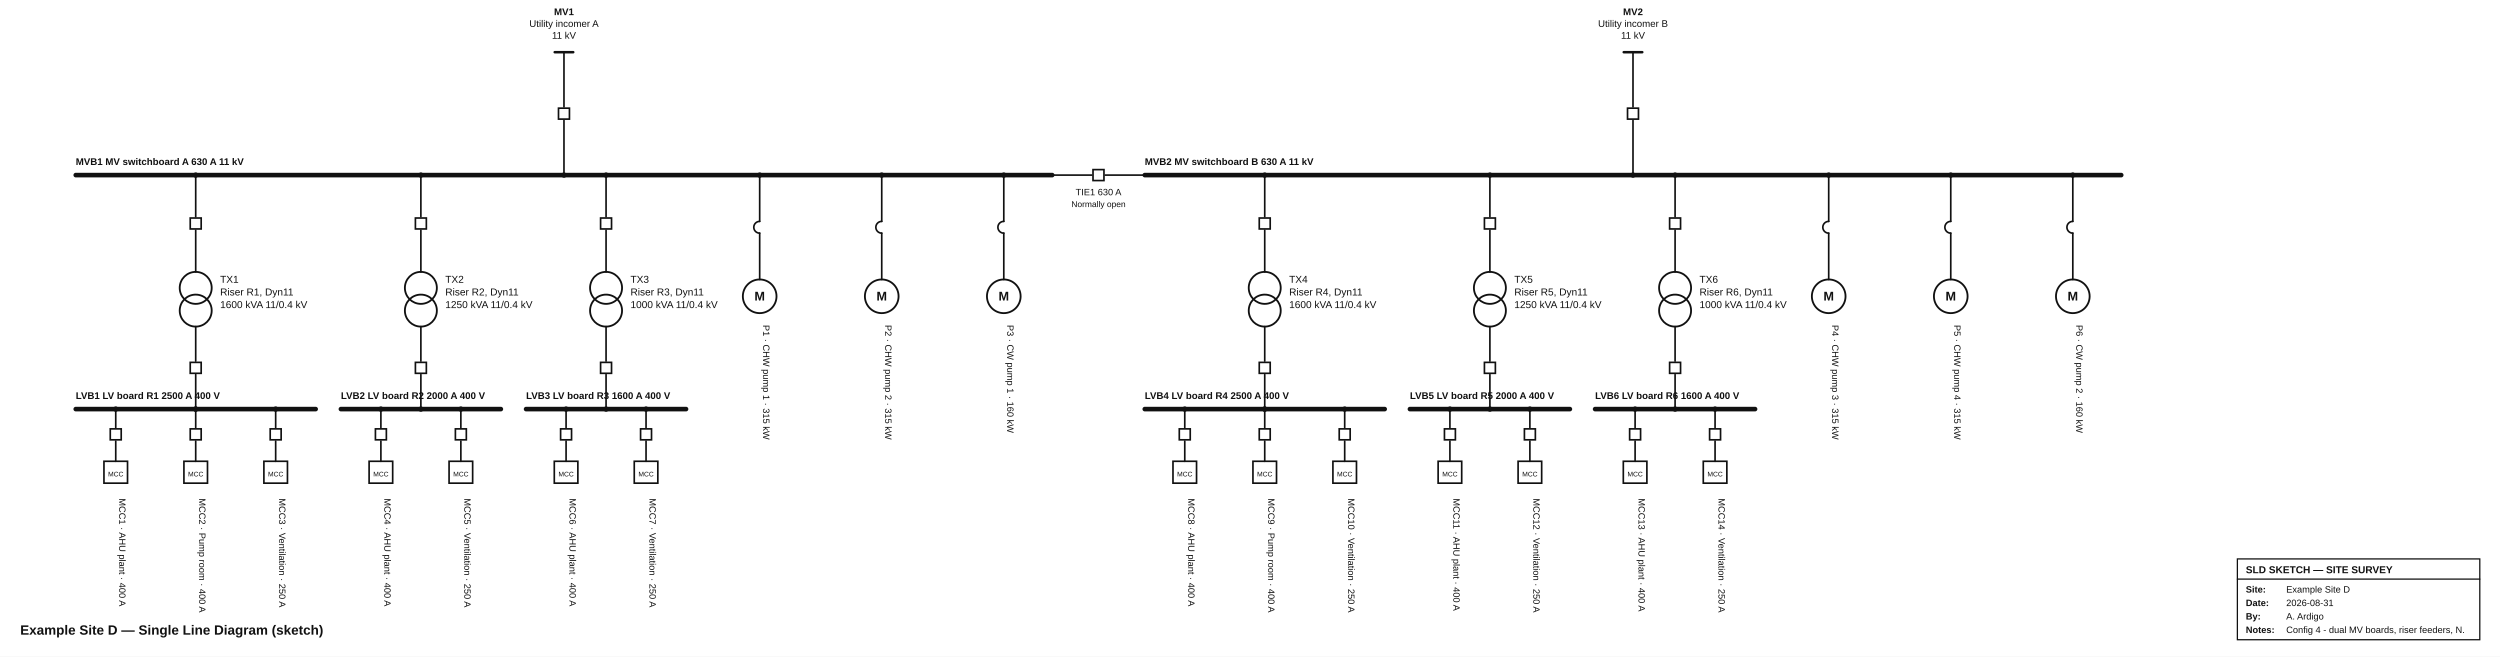
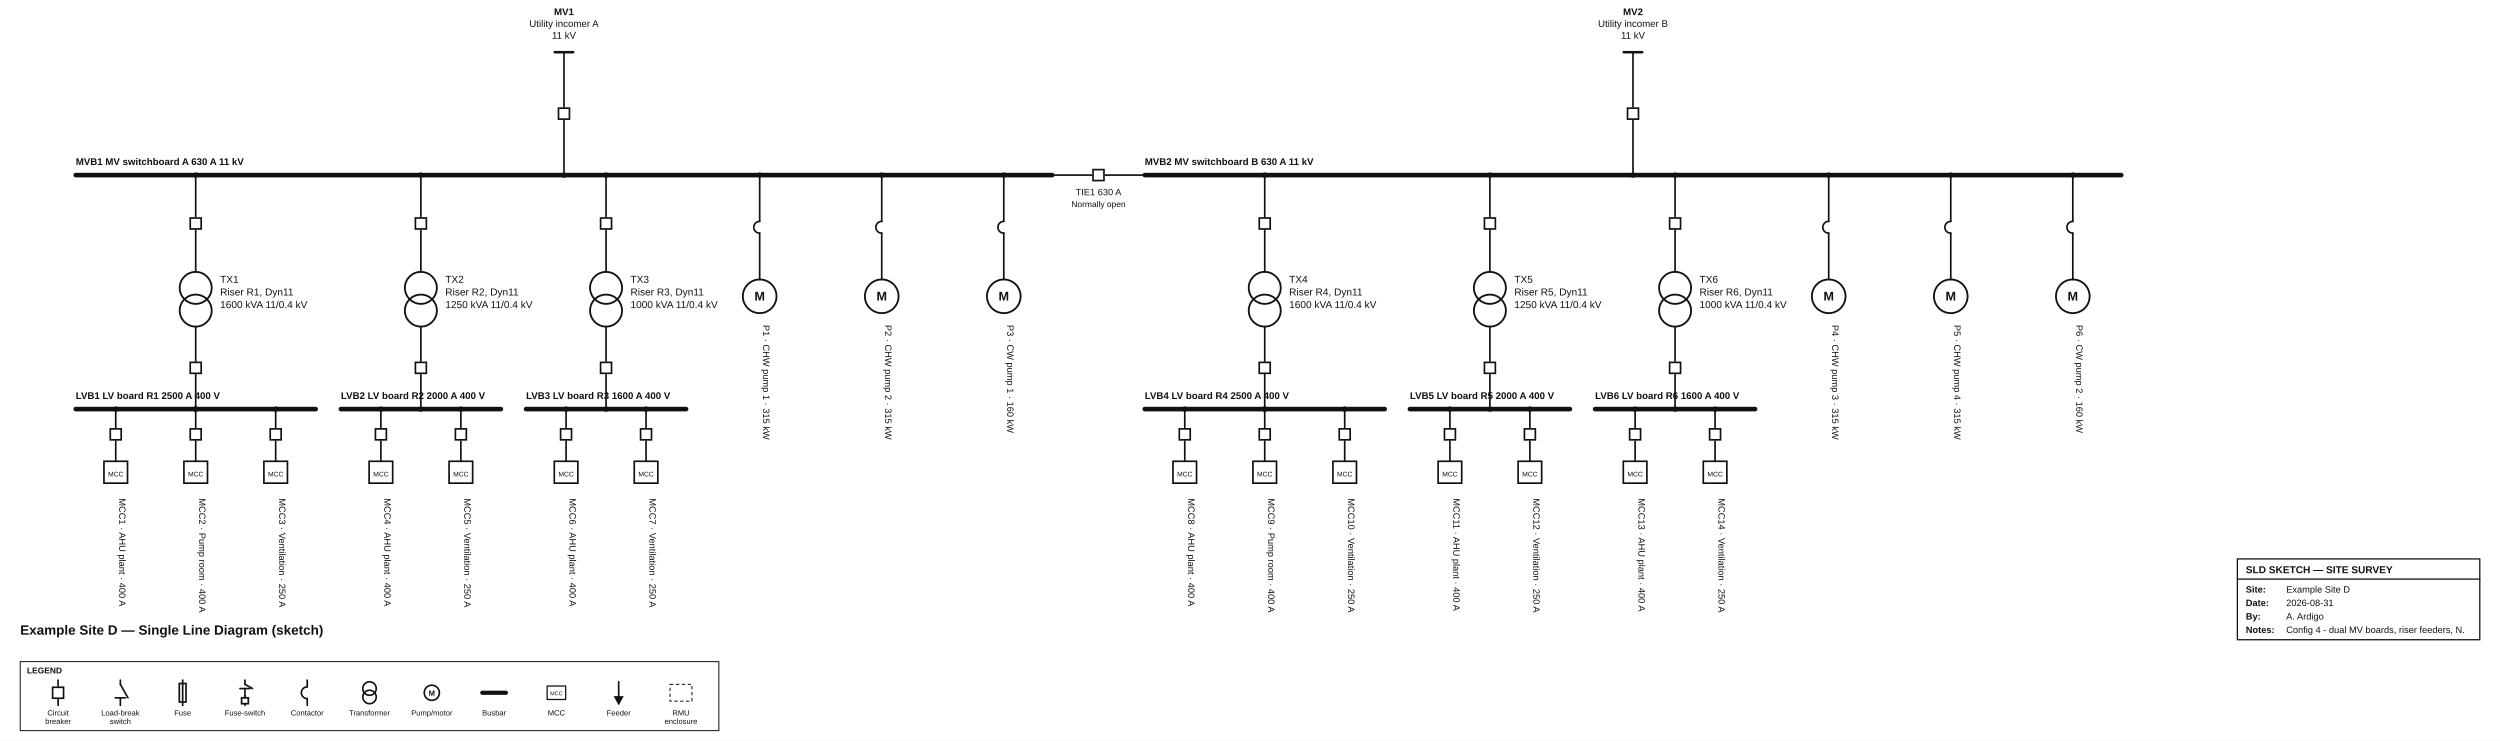
- <svg xmlns="http://www.w3.org/2000/svg" width="2970" height="780" viewBox="0 0 2970 780">
+ <svg xmlns="http://www.w3.org/2000/svg" width="2970" height="880" viewBox="0 0 2970 880">
  <rect width="100%" height="100%" fill="white" />
  <text x="24.0" y="754.0" font-family="Arial, Helvetica, sans-serif" font-size="16" fill="#111" text-anchor="start" font-weight="bold">Example Site D — Single Line Diagram (sketch)</text>
  <line x1="659.0" y1="62.0" x2="681.0" y2="62.0" stroke="#111" stroke-width="3" stroke-linecap="round" />
  <text x="670.0" y="18.0" font-family="Arial, Helvetica, sans-serif" font-size="11.5" fill="#111" text-anchor="middle" font-weight="bold">MV1</text>
  <text x="670.0" y="32.0" font-family="Arial, Helvetica, sans-serif" font-size="11.5" fill="#111" text-anchor="middle">Utility incomer A</text>
  <text x="670.0" y="46.0" font-family="Arial, Helvetica, sans-serif" font-size="11.5" fill="#111" text-anchor="middle">11 kV</text>
  <rect x="663.5" y="128.5" width="13.0" height="13.0" fill="white" stroke="#111" stroke-width="2" />
  <line x1="670.0" y1="62.0" x2="670.0" y2="127.0" stroke="#111" stroke-width="2" stroke-linecap="round" />
  <line x1="670.0" y1="143.0" x2="670.0" y2="208.0" stroke="#111" stroke-width="2" stroke-linecap="round" />
  <circle cx="670.0" cy="208.0" r="3.2" fill="#111" />
  <line x1="1929.0" y1="62.0" x2="1951.0" y2="62.0" stroke="#111" stroke-width="3" stroke-linecap="round" />
  <text x="1940.0" y="18.0" font-family="Arial, Helvetica, sans-serif" font-size="11.5" fill="#111" text-anchor="middle" font-weight="bold">MV2</text>
  <text x="1940.0" y="32.0" font-family="Arial, Helvetica, sans-serif" font-size="11.5" fill="#111" text-anchor="middle">Utility incomer B</text>
  <text x="1940.0" y="46.0" font-family="Arial, Helvetica, sans-serif" font-size="11.5" fill="#111" text-anchor="middle">11 kV</text>
  <rect x="1933.5" y="128.5" width="13.0" height="13.0" fill="white" stroke="#111" stroke-width="2" />
  <line x1="1940.0" y1="62.0" x2="1940.0" y2="127.0" stroke="#111" stroke-width="2" stroke-linecap="round" />
  <line x1="1940.0" y1="143.0" x2="1940.0" y2="208.0" stroke="#111" stroke-width="2" stroke-linecap="round" />
  <circle cx="1940.0" cy="208.0" r="3.2" fill="#111" />
  <line x1="90.0" y1="208.0" x2="1250.0" y2="208.0" stroke="#111" stroke-width="5.5" stroke-linecap="round" />
  <text x="90.0" y="196.0" font-family="Arial, Helvetica, sans-serif" font-size="11.5" fill="#111" text-anchor="start" font-weight="bold">MVB1 MV switchboard A 630 A 11 kV</text>
  <line x1="1360.0" y1="208.0" x2="2520.0" y2="208.0" stroke="#111" stroke-width="5.5" stroke-linecap="round" />
  <text x="1360.0" y="196.0" font-family="Arial, Helvetica, sans-serif" font-size="11.5" fill="#111" text-anchor="start" font-weight="bold">MVB2 MV switchboard B 630 A 11 kV</text>
  <path d="M 902.5,277.0 A 7,7 0 0 1 902.5,263.0" fill="none" stroke="#111" stroke-width="2" stroke-linecap="round" />
  <line x1="902.5" y1="208.0" x2="902.5" y2="263.0" stroke="#111" stroke-width="2" stroke-linecap="round" />
  <line x1="902.5" y1="277.0" x2="902.5" y2="332.0" stroke="#111" stroke-width="2" stroke-linecap="round" />
  <circle cx="902.5" cy="208.0" r="3.2" fill="#111" />
  <circle cx="902.5" cy="352.0" r="20" fill="none" stroke="#111" stroke-width="2.2" />
  <text x="902.5" y="357.0" font-family="Arial, Helvetica, sans-serif" font-size="15" fill="#111" text-anchor="middle" font-weight="bold">M</text>
  <text x="0" y="0" transform="translate(906.5,386.0) rotate(90)" font-family="Arial, Helvetica, sans-serif" font-size="11" fill="#111" text-anchor="start">P1 · CHW pump 1 · 315 kW</text>
  <path d="M 1047.5,277.0 A 7,7 0 0 1 1047.5,263.0" fill="none" stroke="#111" stroke-width="2" stroke-linecap="round" />
  <line x1="1047.5" y1="208.0" x2="1047.5" y2="263.0" stroke="#111" stroke-width="2" stroke-linecap="round" />
  <line x1="1047.5" y1="277.0" x2="1047.5" y2="332.0" stroke="#111" stroke-width="2" stroke-linecap="round" />
  <circle cx="1047.5" cy="208.0" r="3.2" fill="#111" />
  <circle cx="1047.5" cy="352.0" r="20" fill="none" stroke="#111" stroke-width="2.2" />
  <text x="1047.5" y="357.0" font-family="Arial, Helvetica, sans-serif" font-size="15" fill="#111" text-anchor="middle" font-weight="bold">M</text>
  <text x="0" y="0" transform="translate(1051.5,386.0) rotate(90)" font-family="Arial, Helvetica, sans-serif" font-size="11" fill="#111" text-anchor="start">P2 · CHW pump 2 · 315 kW</text>
  <path d="M 1192.5,277.0 A 7,7 0 0 1 1192.5,263.0" fill="none" stroke="#111" stroke-width="2" stroke-linecap="round" />
  <line x1="1192.5" y1="208.0" x2="1192.5" y2="263.0" stroke="#111" stroke-width="2" stroke-linecap="round" />
  <line x1="1192.5" y1="277.0" x2="1192.5" y2="332.0" stroke="#111" stroke-width="2" stroke-linecap="round" />
  <circle cx="1192.5" cy="208.0" r="3.2" fill="#111" />
  <circle cx="1192.5" cy="352.0" r="20" fill="none" stroke="#111" stroke-width="2.2" />
  <text x="1192.5" y="357.0" font-family="Arial, Helvetica, sans-serif" font-size="15" fill="#111" text-anchor="middle" font-weight="bold">M</text>
  <text x="0" y="0" transform="translate(1196.5,386.0) rotate(90)" font-family="Arial, Helvetica, sans-serif" font-size="11" fill="#111" text-anchor="start">P3 · CW pump 1 · 160 kW</text>
  <path d="M 2172.5,277.0 A 7,7 0 0 1 2172.5,263.0" fill="none" stroke="#111" stroke-width="2" stroke-linecap="round" />
  <line x1="2172.5" y1="208.0" x2="2172.5" y2="263.0" stroke="#111" stroke-width="2" stroke-linecap="round" />
  <line x1="2172.5" y1="277.0" x2="2172.5" y2="332.0" stroke="#111" stroke-width="2" stroke-linecap="round" />
  <circle cx="2172.5" cy="208.0" r="3.2" fill="#111" />
  <circle cx="2172.5" cy="352.0" r="20" fill="none" stroke="#111" stroke-width="2.2" />
  <text x="2172.5" y="357.0" font-family="Arial, Helvetica, sans-serif" font-size="15" fill="#111" text-anchor="middle" font-weight="bold">M</text>
  <text x="0" y="0" transform="translate(2176.5,386.0) rotate(90)" font-family="Arial, Helvetica, sans-serif" font-size="11" fill="#111" text-anchor="start">P4 · CHW pump 3 · 315 kW</text>
  <path d="M 2317.5,277.0 A 7,7 0 0 1 2317.5,263.0" fill="none" stroke="#111" stroke-width="2" stroke-linecap="round" />
  <line x1="2317.5" y1="208.0" x2="2317.5" y2="263.0" stroke="#111" stroke-width="2" stroke-linecap="round" />
  <line x1="2317.5" y1="277.0" x2="2317.5" y2="332.0" stroke="#111" stroke-width="2" stroke-linecap="round" />
  <circle cx="2317.5" cy="208.0" r="3.2" fill="#111" />
  <circle cx="2317.5" cy="352.0" r="20" fill="none" stroke="#111" stroke-width="2.2" />
  <text x="2317.5" y="357.0" font-family="Arial, Helvetica, sans-serif" font-size="15" fill="#111" text-anchor="middle" font-weight="bold">M</text>
  <text x="0" y="0" transform="translate(2321.5,386.0) rotate(90)" font-family="Arial, Helvetica, sans-serif" font-size="11" fill="#111" text-anchor="start">P5 · CHW pump 4 · 315 kW</text>
  <path d="M 2462.5,277.0 A 7,7 0 0 1 2462.5,263.0" fill="none" stroke="#111" stroke-width="2" stroke-linecap="round" />
  <line x1="2462.5" y1="208.0" x2="2462.5" y2="263.0" stroke="#111" stroke-width="2" stroke-linecap="round" />
  <line x1="2462.5" y1="277.0" x2="2462.5" y2="332.0" stroke="#111" stroke-width="2" stroke-linecap="round" />
  <circle cx="2462.5" cy="208.0" r="3.2" fill="#111" />
  <circle cx="2462.5" cy="352.0" r="20" fill="none" stroke="#111" stroke-width="2.2" />
  <text x="2462.5" y="357.0" font-family="Arial, Helvetica, sans-serif" font-size="15" fill="#111" text-anchor="middle" font-weight="bold">M</text>
  <text x="0" y="0" transform="translate(2466.5,386.0) rotate(90)" font-family="Arial, Helvetica, sans-serif" font-size="11" fill="#111" text-anchor="start">P6 · CW pump 2 · 160 kW</text>
  <circle cx="232.5" cy="342.0" r="19" fill="none" stroke="#111" stroke-width="2.2" />
  <circle cx="232.5" cy="369.0" r="19" fill="none" stroke="#111" stroke-width="2.2" />
  <text x="261.5" y="336.0" font-family="Arial, Helvetica, sans-serif" font-size="12" fill="#111" text-anchor="start">TX1</text>
  <text x="261.5" y="351.0" font-family="Arial, Helvetica, sans-serif" font-size="12" fill="#111" text-anchor="start">Riser R1, Dyn11</text>
  <text x="261.5" y="366.0" font-family="Arial, Helvetica, sans-serif" font-size="12" fill="#111" text-anchor="start">1600 kVA 11/0.4 kV</text>
  <rect x="226.0" y="259.0" width="13.0" height="13.0" fill="white" stroke="#111" stroke-width="2" />
  <line x1="232.5" y1="208.0" x2="232.5" y2="257.5" stroke="#111" stroke-width="2" stroke-linecap="round" />
  <line x1="232.5" y1="273.5" x2="232.5" y2="323.0" stroke="#111" stroke-width="2" stroke-linecap="round" />
  <circle cx="232.5" cy="208.0" r="3.2" fill="#111" />
  <rect x="226.0" y="430.5" width="13.0" height="13.0" fill="white" stroke="#111" stroke-width="2" />
  <line x1="232.5" y1="388.0" x2="232.5" y2="429.0" stroke="#111" stroke-width="2" stroke-linecap="round" />
  <line x1="232.5" y1="445.0" x2="232.5" y2="486.0" stroke="#111" stroke-width="2" stroke-linecap="round" />
  <circle cx="232.5" cy="486.0" r="3.2" fill="#111" />
  <circle cx="500.0" cy="342.0" r="19" fill="none" stroke="#111" stroke-width="2.2" />
  <circle cx="500.0" cy="369.0" r="19" fill="none" stroke="#111" stroke-width="2.2" />
  <text x="529.0" y="336.0" font-family="Arial, Helvetica, sans-serif" font-size="12" fill="#111" text-anchor="start">TX2</text>
  <text x="529.0" y="351.0" font-family="Arial, Helvetica, sans-serif" font-size="12" fill="#111" text-anchor="start">Riser R2, Dyn11</text>
  <text x="529.0" y="366.0" font-family="Arial, Helvetica, sans-serif" font-size="12" fill="#111" text-anchor="start">1250 kVA 11/0.4 kV</text>
  <rect x="493.5" y="259.0" width="13.0" height="13.0" fill="white" stroke="#111" stroke-width="2" />
  <line x1="500.0" y1="208.0" x2="500.0" y2="257.5" stroke="#111" stroke-width="2" stroke-linecap="round" />
  <line x1="500.0" y1="273.5" x2="500.0" y2="323.0" stroke="#111" stroke-width="2" stroke-linecap="round" />
  <circle cx="500.0" cy="208.0" r="3.2" fill="#111" />
  <rect x="493.5" y="430.5" width="13.0" height="13.0" fill="white" stroke="#111" stroke-width="2" />
  <line x1="500.0" y1="388.0" x2="500.0" y2="429.0" stroke="#111" stroke-width="2" stroke-linecap="round" />
  <line x1="500.0" y1="445.0" x2="500.0" y2="486.0" stroke="#111" stroke-width="2" stroke-linecap="round" />
  <circle cx="500.0" cy="486.0" r="3.2" fill="#111" />
  <circle cx="720.0" cy="342.0" r="19" fill="none" stroke="#111" stroke-width="2.2" />
  <circle cx="720.0" cy="369.0" r="19" fill="none" stroke="#111" stroke-width="2.2" />
  <text x="749.0" y="336.0" font-family="Arial, Helvetica, sans-serif" font-size="12" fill="#111" text-anchor="start">TX3</text>
  <text x="749.0" y="351.0" font-family="Arial, Helvetica, sans-serif" font-size="12" fill="#111" text-anchor="start">Riser R3, Dyn11</text>
  <text x="749.0" y="366.0" font-family="Arial, Helvetica, sans-serif" font-size="12" fill="#111" text-anchor="start">1000 kVA 11/0.4 kV</text>
  <rect x="713.5" y="259.0" width="13.0" height="13.0" fill="white" stroke="#111" stroke-width="2" />
  <line x1="720.0" y1="208.0" x2="720.0" y2="257.5" stroke="#111" stroke-width="2" stroke-linecap="round" />
  <line x1="720.0" y1="273.5" x2="720.0" y2="323.0" stroke="#111" stroke-width="2" stroke-linecap="round" />
  <circle cx="720.0" cy="208.0" r="3.2" fill="#111" />
  <rect x="713.5" y="430.5" width="13.0" height="13.0" fill="white" stroke="#111" stroke-width="2" />
  <line x1="720.0" y1="388.0" x2="720.0" y2="429.0" stroke="#111" stroke-width="2" stroke-linecap="round" />
  <line x1="720.0" y1="445.0" x2="720.0" y2="486.0" stroke="#111" stroke-width="2" stroke-linecap="round" />
  <circle cx="720.0" cy="486.0" r="3.2" fill="#111" />
  <circle cx="1502.5" cy="342.0" r="19" fill="none" stroke="#111" stroke-width="2.2" />
  <circle cx="1502.5" cy="369.0" r="19" fill="none" stroke="#111" stroke-width="2.2" />
  <text x="1531.5" y="336.0" font-family="Arial, Helvetica, sans-serif" font-size="12" fill="#111" text-anchor="start">TX4</text>
  <text x="1531.5" y="351.0" font-family="Arial, Helvetica, sans-serif" font-size="12" fill="#111" text-anchor="start">Riser R4, Dyn11</text>
  <text x="1531.5" y="366.0" font-family="Arial, Helvetica, sans-serif" font-size="12" fill="#111" text-anchor="start">1600 kVA 11/0.4 kV</text>
  <rect x="1496.0" y="259.0" width="13.0" height="13.0" fill="white" stroke="#111" stroke-width="2" />
  <line x1="1502.5" y1="208.0" x2="1502.5" y2="257.5" stroke="#111" stroke-width="2" stroke-linecap="round" />
  <line x1="1502.5" y1="273.5" x2="1502.5" y2="323.0" stroke="#111" stroke-width="2" stroke-linecap="round" />
  <circle cx="1502.5" cy="208.0" r="3.2" fill="#111" />
  <rect x="1496.0" y="430.5" width="13.0" height="13.0" fill="white" stroke="#111" stroke-width="2" />
  <line x1="1502.5" y1="388.0" x2="1502.5" y2="429.0" stroke="#111" stroke-width="2" stroke-linecap="round" />
  <line x1="1502.5" y1="445.0" x2="1502.5" y2="486.0" stroke="#111" stroke-width="2" stroke-linecap="round" />
  <circle cx="1502.5" cy="486.0" r="3.2" fill="#111" />
  <circle cx="1770.0" cy="342.0" r="19" fill="none" stroke="#111" stroke-width="2.2" />
  <circle cx="1770.0" cy="369.0" r="19" fill="none" stroke="#111" stroke-width="2.2" />
  <text x="1799.0" y="336.0" font-family="Arial, Helvetica, sans-serif" font-size="12" fill="#111" text-anchor="start">TX5</text>
  <text x="1799.0" y="351.0" font-family="Arial, Helvetica, sans-serif" font-size="12" fill="#111" text-anchor="start">Riser R5, Dyn11</text>
  <text x="1799.0" y="366.0" font-family="Arial, Helvetica, sans-serif" font-size="12" fill="#111" text-anchor="start">1250 kVA 11/0.4 kV</text>
  <rect x="1763.5" y="259.0" width="13.0" height="13.0" fill="white" stroke="#111" stroke-width="2" />
  <line x1="1770.0" y1="208.0" x2="1770.0" y2="257.5" stroke="#111" stroke-width="2" stroke-linecap="round" />
  <line x1="1770.0" y1="273.5" x2="1770.0" y2="323.0" stroke="#111" stroke-width="2" stroke-linecap="round" />
  <circle cx="1770.0" cy="208.0" r="3.2" fill="#111" />
  <rect x="1763.5" y="430.5" width="13.0" height="13.0" fill="white" stroke="#111" stroke-width="2" />
  <line x1="1770.0" y1="388.0" x2="1770.0" y2="429.0" stroke="#111" stroke-width="2" stroke-linecap="round" />
  <line x1="1770.0" y1="445.0" x2="1770.0" y2="486.0" stroke="#111" stroke-width="2" stroke-linecap="round" />
  <circle cx="1770.0" cy="486.0" r="3.2" fill="#111" />
  <circle cx="1990.0" cy="342.0" r="19" fill="none" stroke="#111" stroke-width="2.2" />
  <circle cx="1990.0" cy="369.0" r="19" fill="none" stroke="#111" stroke-width="2.2" />
  <text x="2019.0" y="336.0" font-family="Arial, Helvetica, sans-serif" font-size="12" fill="#111" text-anchor="start">TX6</text>
  <text x="2019.0" y="351.0" font-family="Arial, Helvetica, sans-serif" font-size="12" fill="#111" text-anchor="start">Riser R6, Dyn11</text>
  <text x="2019.0" y="366.0" font-family="Arial, Helvetica, sans-serif" font-size="12" fill="#111" text-anchor="start">1000 kVA 11/0.4 kV</text>
  <rect x="1983.5" y="259.0" width="13.0" height="13.0" fill="white" stroke="#111" stroke-width="2" />
  <line x1="1990.0" y1="208.0" x2="1990.0" y2="257.5" stroke="#111" stroke-width="2" stroke-linecap="round" />
  <line x1="1990.0" y1="273.5" x2="1990.0" y2="323.0" stroke="#111" stroke-width="2" stroke-linecap="round" />
  <circle cx="1990.0" cy="208.0" r="3.2" fill="#111" />
  <rect x="1983.5" y="430.5" width="13.0" height="13.0" fill="white" stroke="#111" stroke-width="2" />
  <line x1="1990.0" y1="388.0" x2="1990.0" y2="429.0" stroke="#111" stroke-width="2" stroke-linecap="round" />
  <line x1="1990.0" y1="445.0" x2="1990.0" y2="486.0" stroke="#111" stroke-width="2" stroke-linecap="round" />
  <circle cx="1990.0" cy="486.0" r="3.2" fill="#111" />
  <line x1="90.0" y1="486.0" x2="375.0" y2="486.0" stroke="#111" stroke-width="5.5" stroke-linecap="round" />
  <text x="90.0" y="474.0" font-family="Arial, Helvetica, sans-serif" font-size="11.5" fill="#111" text-anchor="start" font-weight="bold">LVB1 LV board R1 2500 A 400 V</text>
  <line x1="405.0" y1="486.0" x2="595.0" y2="486.0" stroke="#111" stroke-width="5.5" stroke-linecap="round" />
  <text x="405.0" y="474.0" font-family="Arial, Helvetica, sans-serif" font-size="11.5" fill="#111" text-anchor="start" font-weight="bold">LVB2 LV board R2 2000 A 400 V</text>
  <line x1="625.0" y1="486.0" x2="815.0" y2="486.0" stroke="#111" stroke-width="5.5" stroke-linecap="round" />
  <text x="625.0" y="474.0" font-family="Arial, Helvetica, sans-serif" font-size="11.5" fill="#111" text-anchor="start" font-weight="bold">LVB3 LV board R3 1600 A 400 V</text>
  <line x1="1360.0" y1="486.0" x2="1645.0" y2="486.0" stroke="#111" stroke-width="5.5" stroke-linecap="round" />
  <text x="1360.0" y="474.0" font-family="Arial, Helvetica, sans-serif" font-size="11.5" fill="#111" text-anchor="start" font-weight="bold">LVB4 LV board R4 2500 A 400 V</text>
  <line x1="1675.0" y1="486.0" x2="1865.0" y2="486.0" stroke="#111" stroke-width="5.5" stroke-linecap="round" />
  <text x="1675.0" y="474.0" font-family="Arial, Helvetica, sans-serif" font-size="11.5" fill="#111" text-anchor="start" font-weight="bold">LVB5 LV board R5 2000 A 400 V</text>
  <line x1="1895.0" y1="486.0" x2="2085.0" y2="486.0" stroke="#111" stroke-width="5.5" stroke-linecap="round" />
  <text x="1895.0" y="474.0" font-family="Arial, Helvetica, sans-serif" font-size="11.5" fill="#111" text-anchor="start" font-weight="bold">LVB6 LV board R6 1600 A 400 V</text>
  <line x1="1250.0" y1="208.0" x2="1297.0" y2="208.0" stroke="#111" stroke-width="2" stroke-linecap="round" />
  <rect x="1298.5" y="201.5" width="13.0" height="13.0" fill="white" stroke="#111" stroke-width="2" />
  <line x1="1313.0" y1="208.0" x2="1360.0" y2="208.0" stroke="#111" stroke-width="2" stroke-linecap="round" />
  <text x="1305.0" y="232.0" font-family="Arial, Helvetica, sans-serif" font-size="11" fill="#111" text-anchor="middle">TIE1 630 A</text>
  <text x="1305.0" y="246.0" font-family="Arial, Helvetica, sans-serif" font-size="10" fill="#111" text-anchor="middle">Normally open</text>
  <circle cx="137.5" cy="486.0" r="3.2" fill="#111" />
  <rect x="131.0" y="509.5" width="13.0" height="13.0" fill="white" stroke="#111" stroke-width="2" />
  <line x1="137.5" y1="486.0" x2="137.5" y2="508.0" stroke="#111" stroke-width="2" stroke-linecap="round" />
  <line x1="137.5" y1="524.0" x2="137.5" y2="548.0" stroke="#111" stroke-width="2" stroke-linecap="round" />
  <rect x="123.5" y="548.0" width="28.0" height="26.0" fill="none" stroke="#111" stroke-width="2" />
  <text x="137.5" y="566.0" font-family="Arial, Helvetica, sans-serif" font-size="8" fill="#111" text-anchor="middle">MCC</text>
  <text x="0" y="0" transform="translate(141.5,592.0) rotate(90)" font-family="Arial, Helvetica, sans-serif" font-size="11" fill="#111" text-anchor="start">MCC1 · AHU plant · 400 A</text>
  <circle cx="232.5" cy="486.0" r="3.2" fill="#111" />
  <rect x="226.0" y="509.5" width="13.0" height="13.0" fill="white" stroke="#111" stroke-width="2" />
  <line x1="232.5" y1="486.0" x2="232.5" y2="508.0" stroke="#111" stroke-width="2" stroke-linecap="round" />
  <line x1="232.5" y1="524.0" x2="232.5" y2="548.0" stroke="#111" stroke-width="2" stroke-linecap="round" />
  <rect x="218.5" y="548.0" width="28.0" height="26.0" fill="none" stroke="#111" stroke-width="2" />
  <text x="232.5" y="566.0" font-family="Arial, Helvetica, sans-serif" font-size="8" fill="#111" text-anchor="middle">MCC</text>
  <text x="0" y="0" transform="translate(236.5,592.0) rotate(90)" font-family="Arial, Helvetica, sans-serif" font-size="11" fill="#111" text-anchor="start">MCC2 · Pump room · 400 A</text>
  <circle cx="327.5" cy="486.0" r="3.2" fill="#111" />
  <rect x="321.0" y="509.5" width="13.0" height="13.0" fill="white" stroke="#111" stroke-width="2" />
  <line x1="327.5" y1="486.0" x2="327.5" y2="508.0" stroke="#111" stroke-width="2" stroke-linecap="round" />
  <line x1="327.5" y1="524.0" x2="327.5" y2="548.0" stroke="#111" stroke-width="2" stroke-linecap="round" />
  <rect x="313.5" y="548.0" width="28.0" height="26.0" fill="none" stroke="#111" stroke-width="2" />
  <text x="327.5" y="566.0" font-family="Arial, Helvetica, sans-serif" font-size="8" fill="#111" text-anchor="middle">MCC</text>
  <text x="0" y="0" transform="translate(331.5,592.0) rotate(90)" font-family="Arial, Helvetica, sans-serif" font-size="11" fill="#111" text-anchor="start">MCC3 · Ventilation · 250 A</text>
  <circle cx="452.5" cy="486.0" r="3.2" fill="#111" />
  <rect x="446.0" y="509.5" width="13.0" height="13.0" fill="white" stroke="#111" stroke-width="2" />
  <line x1="452.5" y1="486.0" x2="452.5" y2="508.0" stroke="#111" stroke-width="2" stroke-linecap="round" />
  <line x1="452.5" y1="524.0" x2="452.5" y2="548.0" stroke="#111" stroke-width="2" stroke-linecap="round" />
  <rect x="438.5" y="548.0" width="28.0" height="26.0" fill="none" stroke="#111" stroke-width="2" />
  <text x="452.5" y="566.0" font-family="Arial, Helvetica, sans-serif" font-size="8" fill="#111" text-anchor="middle">MCC</text>
  <text x="0" y="0" transform="translate(456.5,592.0) rotate(90)" font-family="Arial, Helvetica, sans-serif" font-size="11" fill="#111" text-anchor="start">MCC4 · AHU plant · 400 A</text>
  <circle cx="547.5" cy="486.0" r="3.2" fill="#111" />
  <rect x="541.0" y="509.5" width="13.0" height="13.0" fill="white" stroke="#111" stroke-width="2" />
  <line x1="547.5" y1="486.0" x2="547.5" y2="508.0" stroke="#111" stroke-width="2" stroke-linecap="round" />
  <line x1="547.5" y1="524.0" x2="547.5" y2="548.0" stroke="#111" stroke-width="2" stroke-linecap="round" />
  <rect x="533.5" y="548.0" width="28.0" height="26.0" fill="none" stroke="#111" stroke-width="2" />
  <text x="547.5" y="566.0" font-family="Arial, Helvetica, sans-serif" font-size="8" fill="#111" text-anchor="middle">MCC</text>
  <text x="0" y="0" transform="translate(551.5,592.0) rotate(90)" font-family="Arial, Helvetica, sans-serif" font-size="11" fill="#111" text-anchor="start">MCC5 · Ventilation · 250 A</text>
  <circle cx="672.5" cy="486.0" r="3.2" fill="#111" />
  <rect x="666.0" y="509.5" width="13.0" height="13.0" fill="white" stroke="#111" stroke-width="2" />
  <line x1="672.5" y1="486.0" x2="672.5" y2="508.0" stroke="#111" stroke-width="2" stroke-linecap="round" />
  <line x1="672.5" y1="524.0" x2="672.5" y2="548.0" stroke="#111" stroke-width="2" stroke-linecap="round" />
  <rect x="658.5" y="548.0" width="28.0" height="26.0" fill="none" stroke="#111" stroke-width="2" />
  <text x="672.5" y="566.0" font-family="Arial, Helvetica, sans-serif" font-size="8" fill="#111" text-anchor="middle">MCC</text>
  <text x="0" y="0" transform="translate(676.5,592.0) rotate(90)" font-family="Arial, Helvetica, sans-serif" font-size="11" fill="#111" text-anchor="start">MCC6 · AHU plant · 400 A</text>
  <circle cx="767.5" cy="486.0" r="3.2" fill="#111" />
  <rect x="761.0" y="509.5" width="13.0" height="13.0" fill="white" stroke="#111" stroke-width="2" />
  <line x1="767.5" y1="486.0" x2="767.5" y2="508.0" stroke="#111" stroke-width="2" stroke-linecap="round" />
  <line x1="767.5" y1="524.0" x2="767.5" y2="548.0" stroke="#111" stroke-width="2" stroke-linecap="round" />
  <rect x="753.5" y="548.0" width="28.0" height="26.0" fill="none" stroke="#111" stroke-width="2" />
  <text x="767.5" y="566.0" font-family="Arial, Helvetica, sans-serif" font-size="8" fill="#111" text-anchor="middle">MCC</text>
  <text x="0" y="0" transform="translate(771.5,592.0) rotate(90)" font-family="Arial, Helvetica, sans-serif" font-size="11" fill="#111" text-anchor="start">MCC7 · Ventilation · 250 A</text>
  <circle cx="1407.5" cy="486.0" r="3.2" fill="#111" />
  <rect x="1401.0" y="509.5" width="13.0" height="13.0" fill="white" stroke="#111" stroke-width="2" />
  <line x1="1407.5" y1="486.0" x2="1407.5" y2="508.0" stroke="#111" stroke-width="2" stroke-linecap="round" />
  <line x1="1407.5" y1="524.0" x2="1407.5" y2="548.0" stroke="#111" stroke-width="2" stroke-linecap="round" />
  <rect x="1393.5" y="548.0" width="28.0" height="26.0" fill="none" stroke="#111" stroke-width="2" />
  <text x="1407.5" y="566.0" font-family="Arial, Helvetica, sans-serif" font-size="8" fill="#111" text-anchor="middle">MCC</text>
  <text x="0" y="0" transform="translate(1411.5,592.0) rotate(90)" font-family="Arial, Helvetica, sans-serif" font-size="11" fill="#111" text-anchor="start">MCC8 · AHU plant · 400 A</text>
  <circle cx="1502.5" cy="486.0" r="3.2" fill="#111" />
  <rect x="1496.0" y="509.5" width="13.0" height="13.0" fill="white" stroke="#111" stroke-width="2" />
  <line x1="1502.5" y1="486.0" x2="1502.5" y2="508.0" stroke="#111" stroke-width="2" stroke-linecap="round" />
  <line x1="1502.5" y1="524.0" x2="1502.5" y2="548.0" stroke="#111" stroke-width="2" stroke-linecap="round" />
  <rect x="1488.5" y="548.0" width="28.0" height="26.0" fill="none" stroke="#111" stroke-width="2" />
  <text x="1502.5" y="566.0" font-family="Arial, Helvetica, sans-serif" font-size="8" fill="#111" text-anchor="middle">MCC</text>
  <text x="0" y="0" transform="translate(1506.5,592.0) rotate(90)" font-family="Arial, Helvetica, sans-serif" font-size="11" fill="#111" text-anchor="start">MCC9 · Pump room · 400 A</text>
  <circle cx="1597.5" cy="486.0" r="3.2" fill="#111" />
  <rect x="1591.0" y="509.5" width="13.0" height="13.0" fill="white" stroke="#111" stroke-width="2" />
  <line x1="1597.5" y1="486.0" x2="1597.5" y2="508.0" stroke="#111" stroke-width="2" stroke-linecap="round" />
  <line x1="1597.5" y1="524.0" x2="1597.5" y2="548.0" stroke="#111" stroke-width="2" stroke-linecap="round" />
  <rect x="1583.5" y="548.0" width="28.0" height="26.0" fill="none" stroke="#111" stroke-width="2" />
  <text x="1597.5" y="566.0" font-family="Arial, Helvetica, sans-serif" font-size="8" fill="#111" text-anchor="middle">MCC</text>
  <text x="0" y="0" transform="translate(1601.5,592.0) rotate(90)" font-family="Arial, Helvetica, sans-serif" font-size="11" fill="#111" text-anchor="start">MCC10 · Ventilation · 250 A</text>
  <circle cx="1722.5" cy="486.0" r="3.2" fill="#111" />
  <rect x="1716.0" y="509.5" width="13.0" height="13.0" fill="white" stroke="#111" stroke-width="2" />
  <line x1="1722.5" y1="486.0" x2="1722.5" y2="508.0" stroke="#111" stroke-width="2" stroke-linecap="round" />
  <line x1="1722.5" y1="524.0" x2="1722.5" y2="548.0" stroke="#111" stroke-width="2" stroke-linecap="round" />
  <rect x="1708.5" y="548.0" width="28.0" height="26.0" fill="none" stroke="#111" stroke-width="2" />
  <text x="1722.5" y="566.0" font-family="Arial, Helvetica, sans-serif" font-size="8" fill="#111" text-anchor="middle">MCC</text>
  <text x="0" y="0" transform="translate(1726.5,592.0) rotate(90)" font-family="Arial, Helvetica, sans-serif" font-size="11" fill="#111" text-anchor="start">MCC11 · AHU plant · 400 A</text>
  <circle cx="1817.5" cy="486.0" r="3.2" fill="#111" />
  <rect x="1811.0" y="509.5" width="13.0" height="13.0" fill="white" stroke="#111" stroke-width="2" />
  <line x1="1817.5" y1="486.0" x2="1817.5" y2="508.0" stroke="#111" stroke-width="2" stroke-linecap="round" />
  <line x1="1817.5" y1="524.0" x2="1817.5" y2="548.0" stroke="#111" stroke-width="2" stroke-linecap="round" />
  <rect x="1803.5" y="548.0" width="28.0" height="26.0" fill="none" stroke="#111" stroke-width="2" />
  <text x="1817.5" y="566.0" font-family="Arial, Helvetica, sans-serif" font-size="8" fill="#111" text-anchor="middle">MCC</text>
  <text x="0" y="0" transform="translate(1821.5,592.0) rotate(90)" font-family="Arial, Helvetica, sans-serif" font-size="11" fill="#111" text-anchor="start">MCC12 · Ventilation · 250 A</text>
  <circle cx="1942.5" cy="486.0" r="3.2" fill="#111" />
  <rect x="1936.0" y="509.5" width="13.0" height="13.0" fill="white" stroke="#111" stroke-width="2" />
  <line x1="1942.5" y1="486.0" x2="1942.5" y2="508.0" stroke="#111" stroke-width="2" stroke-linecap="round" />
  <line x1="1942.5" y1="524.0" x2="1942.5" y2="548.0" stroke="#111" stroke-width="2" stroke-linecap="round" />
  <rect x="1928.5" y="548.0" width="28.0" height="26.0" fill="none" stroke="#111" stroke-width="2" />
  <text x="1942.5" y="566.0" font-family="Arial, Helvetica, sans-serif" font-size="8" fill="#111" text-anchor="middle">MCC</text>
  <text x="0" y="0" transform="translate(1946.5,592.0) rotate(90)" font-family="Arial, Helvetica, sans-serif" font-size="11" fill="#111" text-anchor="start">MCC13 · AHU plant · 400 A</text>
  <circle cx="2037.5" cy="486.0" r="3.2" fill="#111" />
  <rect x="2031.0" y="509.5" width="13.0" height="13.0" fill="white" stroke="#111" stroke-width="2" />
  <line x1="2037.5" y1="486.0" x2="2037.5" y2="508.0" stroke="#111" stroke-width="2" stroke-linecap="round" />
  <line x1="2037.5" y1="524.0" x2="2037.5" y2="548.0" stroke="#111" stroke-width="2" stroke-linecap="round" />
  <rect x="2023.5" y="548.0" width="28.0" height="26.0" fill="none" stroke="#111" stroke-width="2" />
  <text x="2037.5" y="566.0" font-family="Arial, Helvetica, sans-serif" font-size="8" fill="#111" text-anchor="middle">MCC</text>
  <text x="0" y="0" transform="translate(2041.5,592.0) rotate(90)" font-family="Arial, Helvetica, sans-serif" font-size="11" fill="#111" text-anchor="start">MCC14 · Ventilation · 250 A</text>
  <rect x="2658.0" y="664.0" width="288.0" height="96.0" fill="none" stroke="#111" stroke-width="1.5" />
  <line x1="2658.0" y1="688.0" x2="2946.0" y2="688.0" stroke="#111" stroke-width="1.5" stroke-linecap="round" />
  <text x="2668.0" y="681.0" font-family="Arial, Helvetica, sans-serif" font-size="12" fill="#111" text-anchor="start" font-weight="bold">SLD SKETCH — SITE SURVEY</text>
  <text x="2668.0" y="704.0" font-family="Arial, Helvetica, sans-serif" font-size="11" fill="#111" text-anchor="start" font-weight="bold">Site:</text>
  <text x="2716.0" y="704.0" font-family="Arial, Helvetica, sans-serif" font-size="11" fill="#111" text-anchor="start">Example Site D</text>
  <text x="2668.0" y="720.0" font-family="Arial, Helvetica, sans-serif" font-size="11" fill="#111" text-anchor="start" font-weight="bold">Date:</text>
  <text x="2716.0" y="720.0" font-family="Arial, Helvetica, sans-serif" font-size="11" fill="#111" text-anchor="start">2026-08-31</text>
  <text x="2668.0" y="736.0" font-family="Arial, Helvetica, sans-serif" font-size="11" fill="#111" text-anchor="start" font-weight="bold">By:</text>
  <text x="2716.0" y="736.0" font-family="Arial, Helvetica, sans-serif" font-size="11" fill="#111" text-anchor="start">A. Ardigo</text>
  <text x="2668.0" y="752.0" font-family="Arial, Helvetica, sans-serif" font-size="11" fill="#111" text-anchor="start" font-weight="bold">Notes:</text>
  <text x="2716.0" y="752.0" font-family="Arial, Helvetica, sans-serif" font-size="11" fill="#111" text-anchor="start">Config 4 - dual MV boards, riser feeders, N.</text>
+   <rect x="24.0" y="786.0" width="830.0" height="82.0" fill="none" stroke="#111" stroke-width="1.2" />
+   <text x="32.0" y="800.0" font-family="Arial, Helvetica, sans-serif" font-size="10" fill="#111" text-anchor="start" font-weight="bold">LEGEND</text>
+   <rect x="62.5" y="816.5" width="13.0" height="13.0" fill="white" stroke="#111" stroke-width="2" />
+   <line x1="69.0" y1="808.0" x2="69.0" y2="815.0" stroke="#111" stroke-width="2" stroke-linecap="round" />
+   <line x1="69.0" y1="831.0" x2="69.0" y2="838.0" stroke="#111" stroke-width="2" stroke-linecap="round" />
+   <text x="69.0" y="850.0" font-family="Arial, Helvetica, sans-serif" font-size="9" fill="#111" text-anchor="middle">Circuit</text>
+   <text x="69.0" y="860.0" font-family="Arial, Helvetica, sans-serif" font-size="9" fill="#111" text-anchor="middle">breaker</text>
+   <line x1="143.0" y1="808.0" x2="143.0" y2="813.0" stroke="#111" stroke-width="2" stroke-linecap="round" />
+   <line x1="143.0" y1="813.0" x2="152.0" y2="829.0" stroke="#111" stroke-width="2" stroke-linecap="round" />
+   <line x1="137.0" y1="829.0" x2="149.0" y2="829.0" stroke="#111" stroke-width="2" stroke-linecap="round" />
+   <line x1="143.0" y1="829.0" x2="143.0" y2="838.0" stroke="#111" stroke-width="2" stroke-linecap="round" />
+   <text x="143.0" y="850.0" font-family="Arial, Helvetica, sans-serif" font-size="9" fill="#111" text-anchor="middle">Load-break</text>
+   <text x="143.0" y="860.0" font-family="Arial, Helvetica, sans-serif" font-size="9" fill="#111" text-anchor="middle">switch</text>
+   <rect x="213.0" y="812.0" width="8.0" height="22.0" fill="none" stroke="#111" stroke-width="2" />
+   <line x1="217.0" y1="812.0" x2="217.0" y2="834.0" stroke="#111" stroke-width="2" stroke-linecap="round" />
+   <line x1="217.0" y1="808.0" x2="217.0" y2="812.0" stroke="#111" stroke-width="2" stroke-linecap="round" />
+   <line x1="217.0" y1="834.0" x2="217.0" y2="838.0" stroke="#111" stroke-width="2" stroke-linecap="round" />
+   <text x="217.0" y="850.0" font-family="Arial, Helvetica, sans-serif" font-size="9" fill="#111" text-anchor="middle">Fuse</text>
+   <line x1="291.0" y1="808.0" x2="291.0" y2="813.0" stroke="#111" stroke-width="2" stroke-linecap="round" />
+   <line x1="291.0" y1="813.0" x2="300.0" y2="818.0" stroke="#111" stroke-width="2" stroke-linecap="round" />
+   <line x1="285.0" y1="818.0" x2="297.0" y2="818.0" stroke="#111" stroke-width="2" stroke-linecap="round" />
+   <line x1="291.0" y1="818.0" x2="291.0" y2="827.0" stroke="#111" stroke-width="2" stroke-linecap="round" />
+   <rect x="287.0" y="829.0" width="8.0" height="7.0" fill="none" stroke="#111" stroke-width="2" />
+   <line x1="291.0" y1="827.0" x2="291.0" y2="829.0" stroke="#111" stroke-width="2" stroke-linecap="round" />
+   <line x1="291.0" y1="836.0" x2="291.0" y2="838.0" stroke="#111" stroke-width="2" stroke-linecap="round" />
+   <text x="291.0" y="850.0" font-family="Arial, Helvetica, sans-serif" font-size="9" fill="#111" text-anchor="middle">Fuse-switch</text>
+   <path d="M 365.0,830.0 A 7,7 0 0 1 365.0,816.0" fill="none" stroke="#111" stroke-width="2" stroke-linecap="round" />
+   <line x1="365.0" y1="808.0" x2="365.0" y2="816.0" stroke="#111" stroke-width="2" stroke-linecap="round" />
+   <line x1="365.0" y1="830.0" x2="365.0" y2="838.0" stroke="#111" stroke-width="2" stroke-linecap="round" />
+   <text x="365.0" y="850.0" font-family="Arial, Helvetica, sans-serif" font-size="9" fill="#111" text-anchor="middle">Contactor</text>
+   <circle cx="439.0" cy="818.0" r="8" fill="none" stroke="#111" stroke-width="2" />
+   <circle cx="439.0" cy="828.0" r="8" fill="none" stroke="#111" stroke-width="2" />
+   <text x="439.0" y="850.0" font-family="Arial, Helvetica, sans-serif" font-size="9" fill="#111" text-anchor="middle">Transformer</text>
+   <circle cx="513.0" cy="823.0" r="9" fill="none" stroke="#111" stroke-width="2" />
+   <text x="513.0" y="826.5" font-family="Arial, Helvetica, sans-serif" font-size="9" fill="#111" text-anchor="middle" font-weight="bold">M</text>
+   <text x="513.0" y="850.0" font-family="Arial, Helvetica, sans-serif" font-size="9" fill="#111" text-anchor="middle">Pump/motor</text>
+   <line x1="573.0" y1="823.0" x2="601.0" y2="823.0" stroke="#111" stroke-width="5" stroke-linecap="round" />
+   <text x="587.0" y="850.0" font-family="Arial, Helvetica, sans-serif" font-size="9" fill="#111" text-anchor="middle">Busbar</text>
+   <rect x="650.0" y="815.0" width="22.0" height="16.0" fill="none" stroke="#111" stroke-width="1.5" />
+   <text x="661.0" y="826.0" font-family="Arial, Helvetica, sans-serif" font-size="6.5" fill="#111" text-anchor="middle">MCC</text>
+   <text x="661.0" y="850.0" font-family="Arial, Helvetica, sans-serif" font-size="9" fill="#111" text-anchor="middle">MCC</text>
+   <line x1="735.0" y1="810.0" x2="735.0" y2="827.0" stroke="#111" stroke-width="2" stroke-linecap="round" />
+   <polygon points="729.0,827.0 741.0,827.0 735.0,838.0" fill="#111" />
+   <text x="735.0" y="850.0" font-family="Arial, Helvetica, sans-serif" font-size="9" fill="#111" text-anchor="middle">Feeder</text>
+   <rect x="796.0" y="813.0" width="26.0" height="20.0" fill="none" stroke="#111" stroke-width="1.2" stroke-dasharray="4 3" />
+   <text x="809.0" y="850.0" font-family="Arial, Helvetica, sans-serif" font-size="9" fill="#111" text-anchor="middle">RMU</text>
+   <text x="809.0" y="860.0" font-family="Arial, Helvetica, sans-serif" font-size="9" fill="#111" text-anchor="middle">enclosure</text>
</svg>
